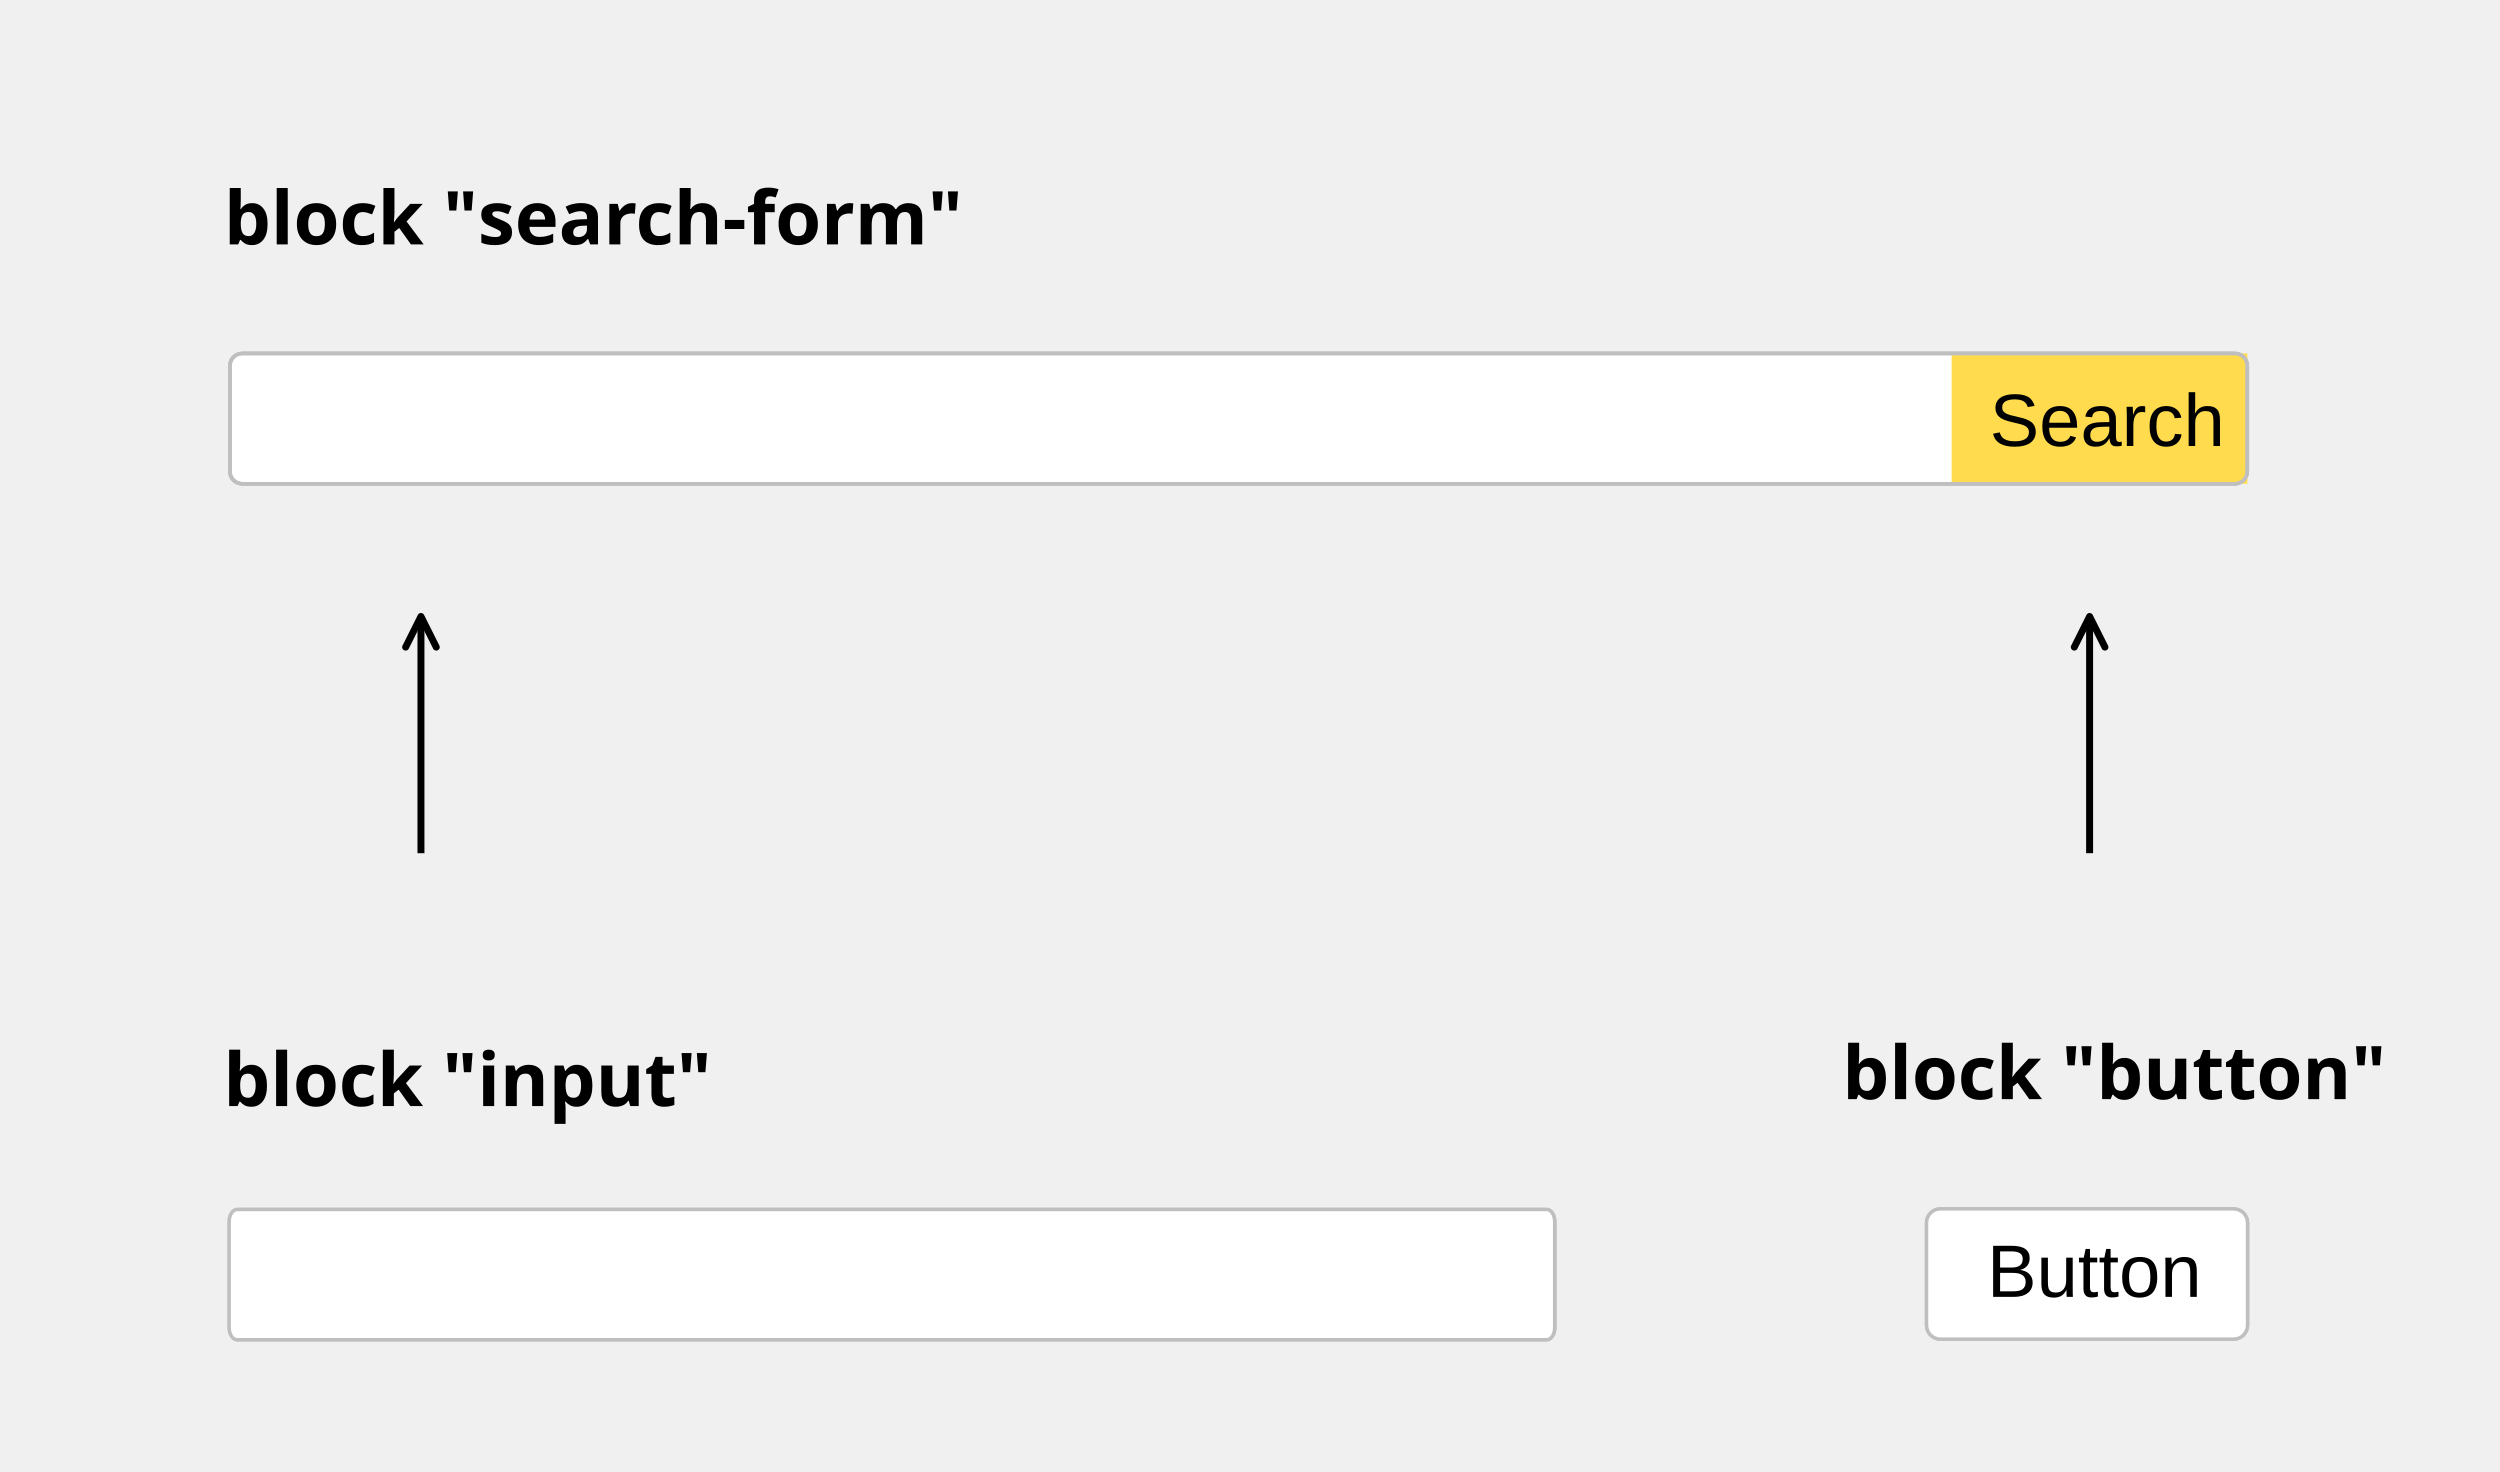
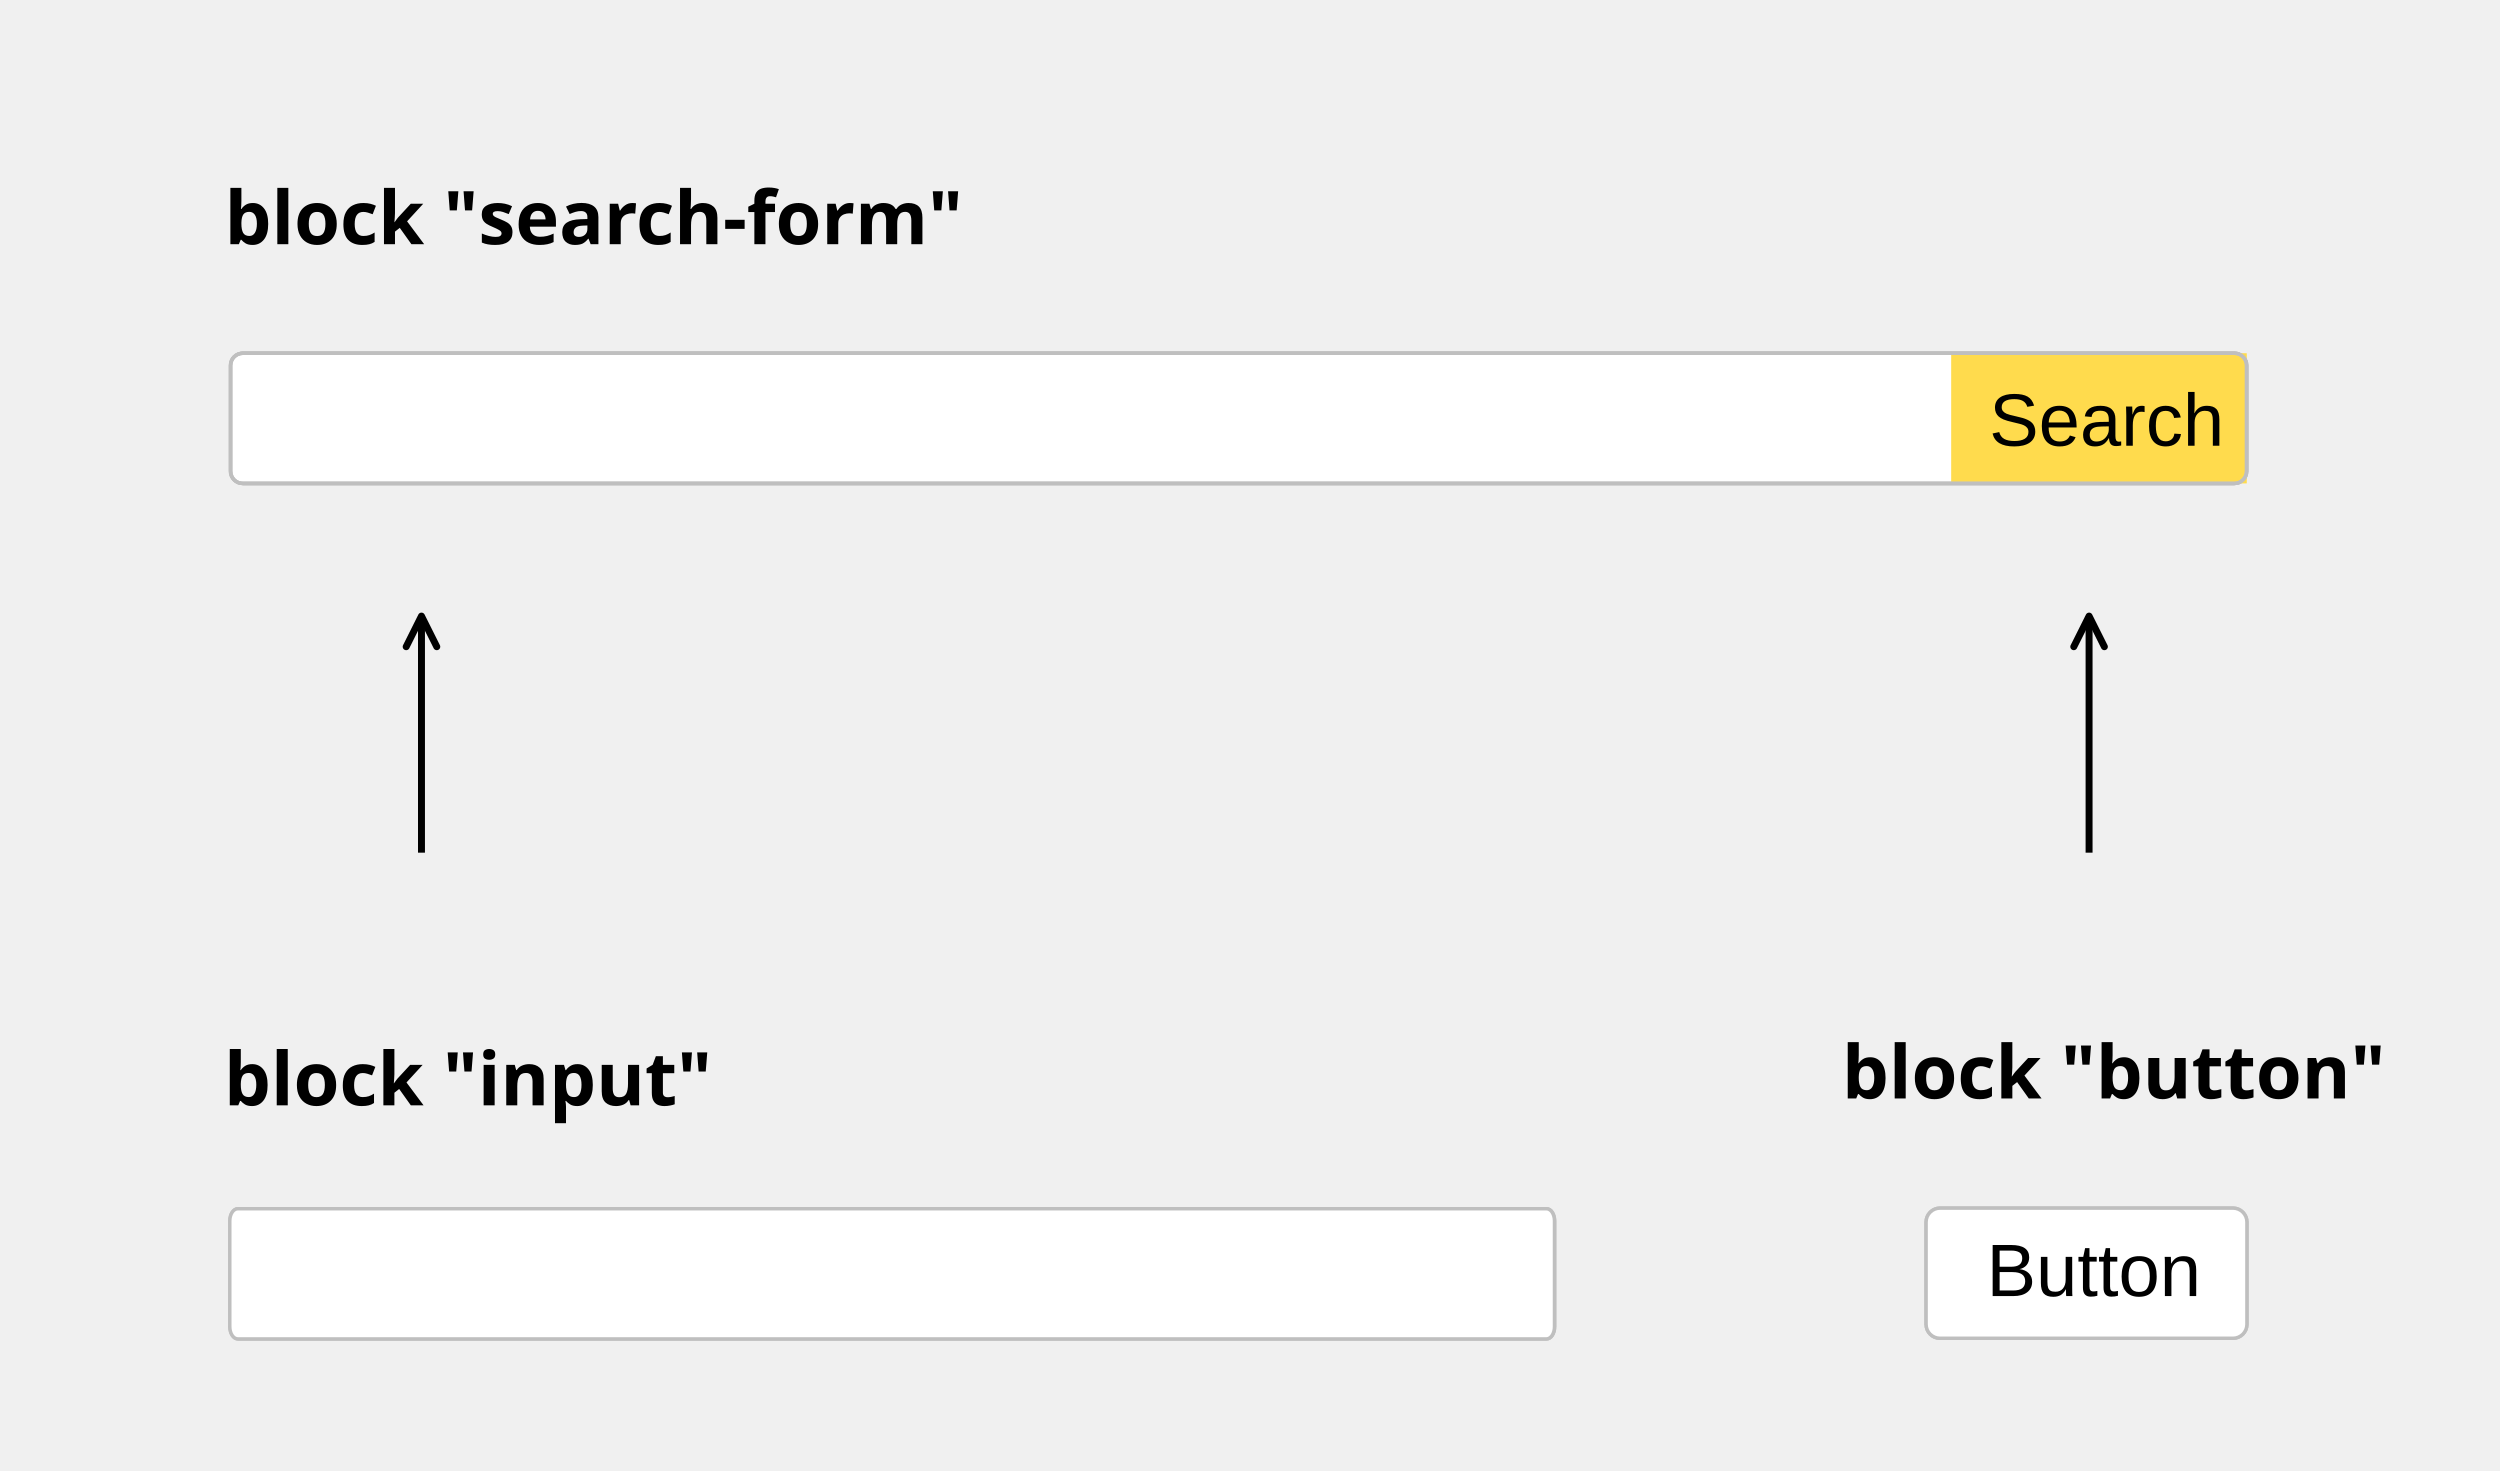
- <svg xmlns="http://www.w3.org/2000/svg" xmlns:xlink="http://www.w3.org/1999/xlink" width="538.893" height="317.136" viewBox="0 0 538.893 317.136" xml:space="preserve" color-interpolation-filters="sRGB" class="st12">
+ <svg xmlns="http://www.w3.org/2000/svg" xmlns:xlink="http://www.w3.org/1999/xlink" width="539" height="317" viewBox="0 0 538.893 317.136" xml:space="preserve" color-interpolation-filters="sRGB" class="st12">
  <style type="text/css">
	
		.st1 {fill:none;marker-end:url(#mrkr13-4);stroke:none;stroke-linecap:butt;stroke-width:1.5}
		.st2 {fill:#ffcc00;fill-opacity:1;stroke:#ffcc00;stroke-opacity:1;stroke-width:0.373}
		.st3 {fill:#000000;font-family:Yandex Sans Text Light;font-size:1.333em;font-weight:bold}
		.st4 {font-family:Malgun Gothic;font-size:1em}
		.st5 {fill:#ffffff;stroke:#bfbfbf;stroke-linecap:butt;stroke-width:0.75}
		.st6 {fill:#ffdb4d;stroke:none;stroke-linecap:butt;stroke-width:0.75}
		.st7 {fill:none;stroke:none;stroke-linecap:butt;stroke-width:0.75}
		.st8 {fill:#000000;font-family:Arial;font-size:1.333em}
		.st9 {fill:none;stroke:#bfbfbf;stroke-linecap:butt;stroke-width:0.75}
		.st10 {marker-end:url(#mrkr3-57);stroke:#000000;stroke-linecap:butt;stroke-width:1.5}
		.st11 {fill:#000000;fill-opacity:1;stroke:#000000;stroke-opacity:1;stroke-width:0.455}
		.st12 {fill:none;fill-rule:evenodd;font-size:12px;overflow:visible;stroke-linecap:square;stroke-miterlimit:3}
	
	</style>
  <defs id="Patterns_And_Gradients">
    <linearGradient id="grad0-54" x1="0" y1="0" x2="1" y2="0" gradientTransform="rotate(270 0.5 0.5)">
      <stop offset="0" stop-color="#f2f2f2" stop-opacity="1" />
      <stop offset="1" stop-color="#ffffff" stop-opacity="1" />
    </linearGradient>
  </defs>
  <defs id="Markers">
    <g id="lend13">
      <path d="M 3 1 L 0 0 L 3 -1 L 3 1 " style="stroke:none" />
    </g>
    <marker id="mrkr13-4" class="st2" refX="-8.04" orient="auto" markerUnits="strokeWidth" overflow="visible">
      <use xlink:href="#lend13" transform="scale(-2.68,-2.68) " />
    </marker>
    <g id="lend3">
      <path d="M 2 1 L 0 0 L 2 -1 " style="stroke-linecap:round;stroke-linejoin:round;fill:none" />
    </g>
    <marker id="mrkr3-57" class="st11" orient="auto" markerUnits="strokeWidth" overflow="visible">
      <use xlink:href="#lend3" transform="scale(-2.2,-2.2) " />
    </marker>
  </defs>
  <g>
    <g id="shape4-1" transform="translate(42.9017,-255.118)">
      <rect x="0" y="288.789" width="156.374" height="28.346" class="st1" />
      <text x="5.37" y="307.8" class="st3">block <tspan class="st4">"</tspan>search-form<tspan class="st4">"</tspan>
      </text>
    </g>
    <g id="group100-8" transform="translate(311.024,-34.0157)">
			</g>
    <g id="group145-9" transform="translate(384.263,-286.1)">
			</g>
    <g id="group152-10" transform="translate(49.6063,-212.866)">
      <g id="shape153-11">
        <path d="M-0 314.5 A2.636 2.632 -180 0 0 2.64 317.14 L432.2 317.14 A2.636 2.632 -180 0 0 434.83 314.5 L434.83         291.69 A2.636 2.632 -180 0 0 432.2 289.06 L2.64 289.06 A2.636 2.632 -180 0 0 0 291.69 L0 314.5         Z" class="st5" />
      </g>
      <g id="shape154-13" transform="translate(-0.0664501,0)">
        <path d="M-0 314.5 A2.636 2.632 -180 0 0 2.64 317.14 L432.2 317.14 A2.636 2.632 -180 0 0 434.83 314.5 L434.83         291.69 A2.636 2.632 -180 0 0 432.2 289.06 L2.64 289.06 A2.636 2.632 -180 0 0 0 291.69 L0 314.5         Z" class="st5" />
      </g>
    </g>
    <g id="shape158-15" transform="translate(420.686,-212.866)">
      <rect x="0" y="289.057" width="63.755" height="28.079" class="st6" />
    </g>
    <g id="group159-17" transform="translate(415.276,-28.48)">
      <g id="shape160-18">
        <path d="M0 314.13 A3.009 3.009 -180 0 0 3.01 317.14 L66.19 317.14 A3.009 3.009 -180 0 0 69.2 314.13 L69.2         292.07 A3.009 3.009 -180 0 0 66.19 289.06 L3.01 289.06 A3.009 3.009 -180 0 0 0 292.07 L0 314.13         Z" class="st5" />
      </g>
      <g id="shape161-20">
        <path d="M0 314.13 A3.009 3.009 -180 0 0 3.01 317.14 L66.19 317.14 A3.009 3.009 -180 0 0 69.2 314.13 L69.2         292.07 A3.009 3.009 -180 0 0 66.19 289.06 L3.01 289.06 A3.009 3.009 -180 0 0 0 292.07 L0 314.13         Z" class="st5" />
      </g>
    </g>
    <g id="shape162-22" transform="translate(428.321,-36.5361)">
      <rect x="0" y="305.436" width="48.75" height="11.7" class="st7" />
      <text x="0" y="316.09" class="st8">Button</text>
    </g>
    <g id="group164-25" transform="translate(49.6063,-212.866)">
      <g id="shape165-26">
        <path d="M-0 314.5 A2.636 2.632 -180 0 0 2.64 317.14 L432.2 317.14 A2.636 2.632 -180 0 0 434.83 314.5 L434.83         291.69 A2.636 2.632 -180 0 0 432.2 289.06 L2.64 289.06 A2.636 2.632 -180 0 0 0 291.69 L0 314.5         Z" class="st9" />
      </g>
      <g id="shape166-28" transform="translate(-0.0664501,0)">
        <path d="M-0 314.5 A2.636 2.632 -180 0 0 2.64 317.14 L432.2 317.14 A2.636 2.632 -180 0 0 434.83 314.5 L434.83         291.69 A2.636 2.632 -180 0 0 432.2 289.06 L2.64 289.06 A2.636 2.632 -180 0 0 0 291.69 L0 314.5         Z" class="st9" />
      </g>
    </g>
    <g id="group167-30" transform="translate(49.4379,-28.3465)">
      <g id="shape168-31">
        <path d="M0 314.5 A1.732 2.632 -180 0 0 1.73 317.14 L284 317.14 A1.732 2.632 -180 0 0 285.73 314.5 L285.73         291.69 A1.732 2.632 -180 0 0 284 289.06 L1.73 289.06 A1.732 2.632 -180 0 0 -0 291.69 L0 314.5         Z" class="st5" />
      </g>
      <g id="shape169-33" transform="translate(-0.0436649,0)">
        <path d="M0 314.5 A1.732 2.632 -180 0 0 1.73 317.14 L284 317.14 A1.732 2.632 -180 0 0 285.73 314.5 L285.73         291.69 A1.732 2.632 -180 0 0 284 289.06 L1.73 289.06 A1.732 2.632 -180 0 0 -0 291.69 L0 314.5         Z" class="st5" />
      </g>
    </g>
    <g id="shape171-35" transform="translate(428.882,-219.952)">
      <rect x="0" y="305.436" width="54.359" height="11.7" class="st7" />
      <text x="0" y="316.09" class="st8">Search</text>
    </g>
    <g id="shape174-38" transform="translate(41.9528,-69.382)">
      <rect x="0" y="288.789" width="107.008" height="28.346" class="st1" />
      <text x="6.19" y="307.8" class="st3">block <tspan class="st4">"</tspan>input<tspan class="st4">"</tspan>
      </text>
    </g>
    <g id="shape175-44" transform="translate(383.016,-70.8661)">
      <rect x="0" y="288.789" width="134.307" height="28.346" class="st1" />
      <text x="14.11" y="307.8" class="st3">block <tspan class="st4">"</tspan>button<tspan class="st4">"</tspan>
      </text>
    </g>
    <g id="shape178-50" transform="translate(-226.4,183.908) rotate(-90)">
      <path d="M0 317.14 L51.02 317.14" class="st10" />
    </g>
    <g id="shape179-58" transform="translate(133.289,183.908) rotate(-90)">
      <path d="M0 317.14 L51.02 317.14" class="st10" />
    </g>
  </g>
</svg>
